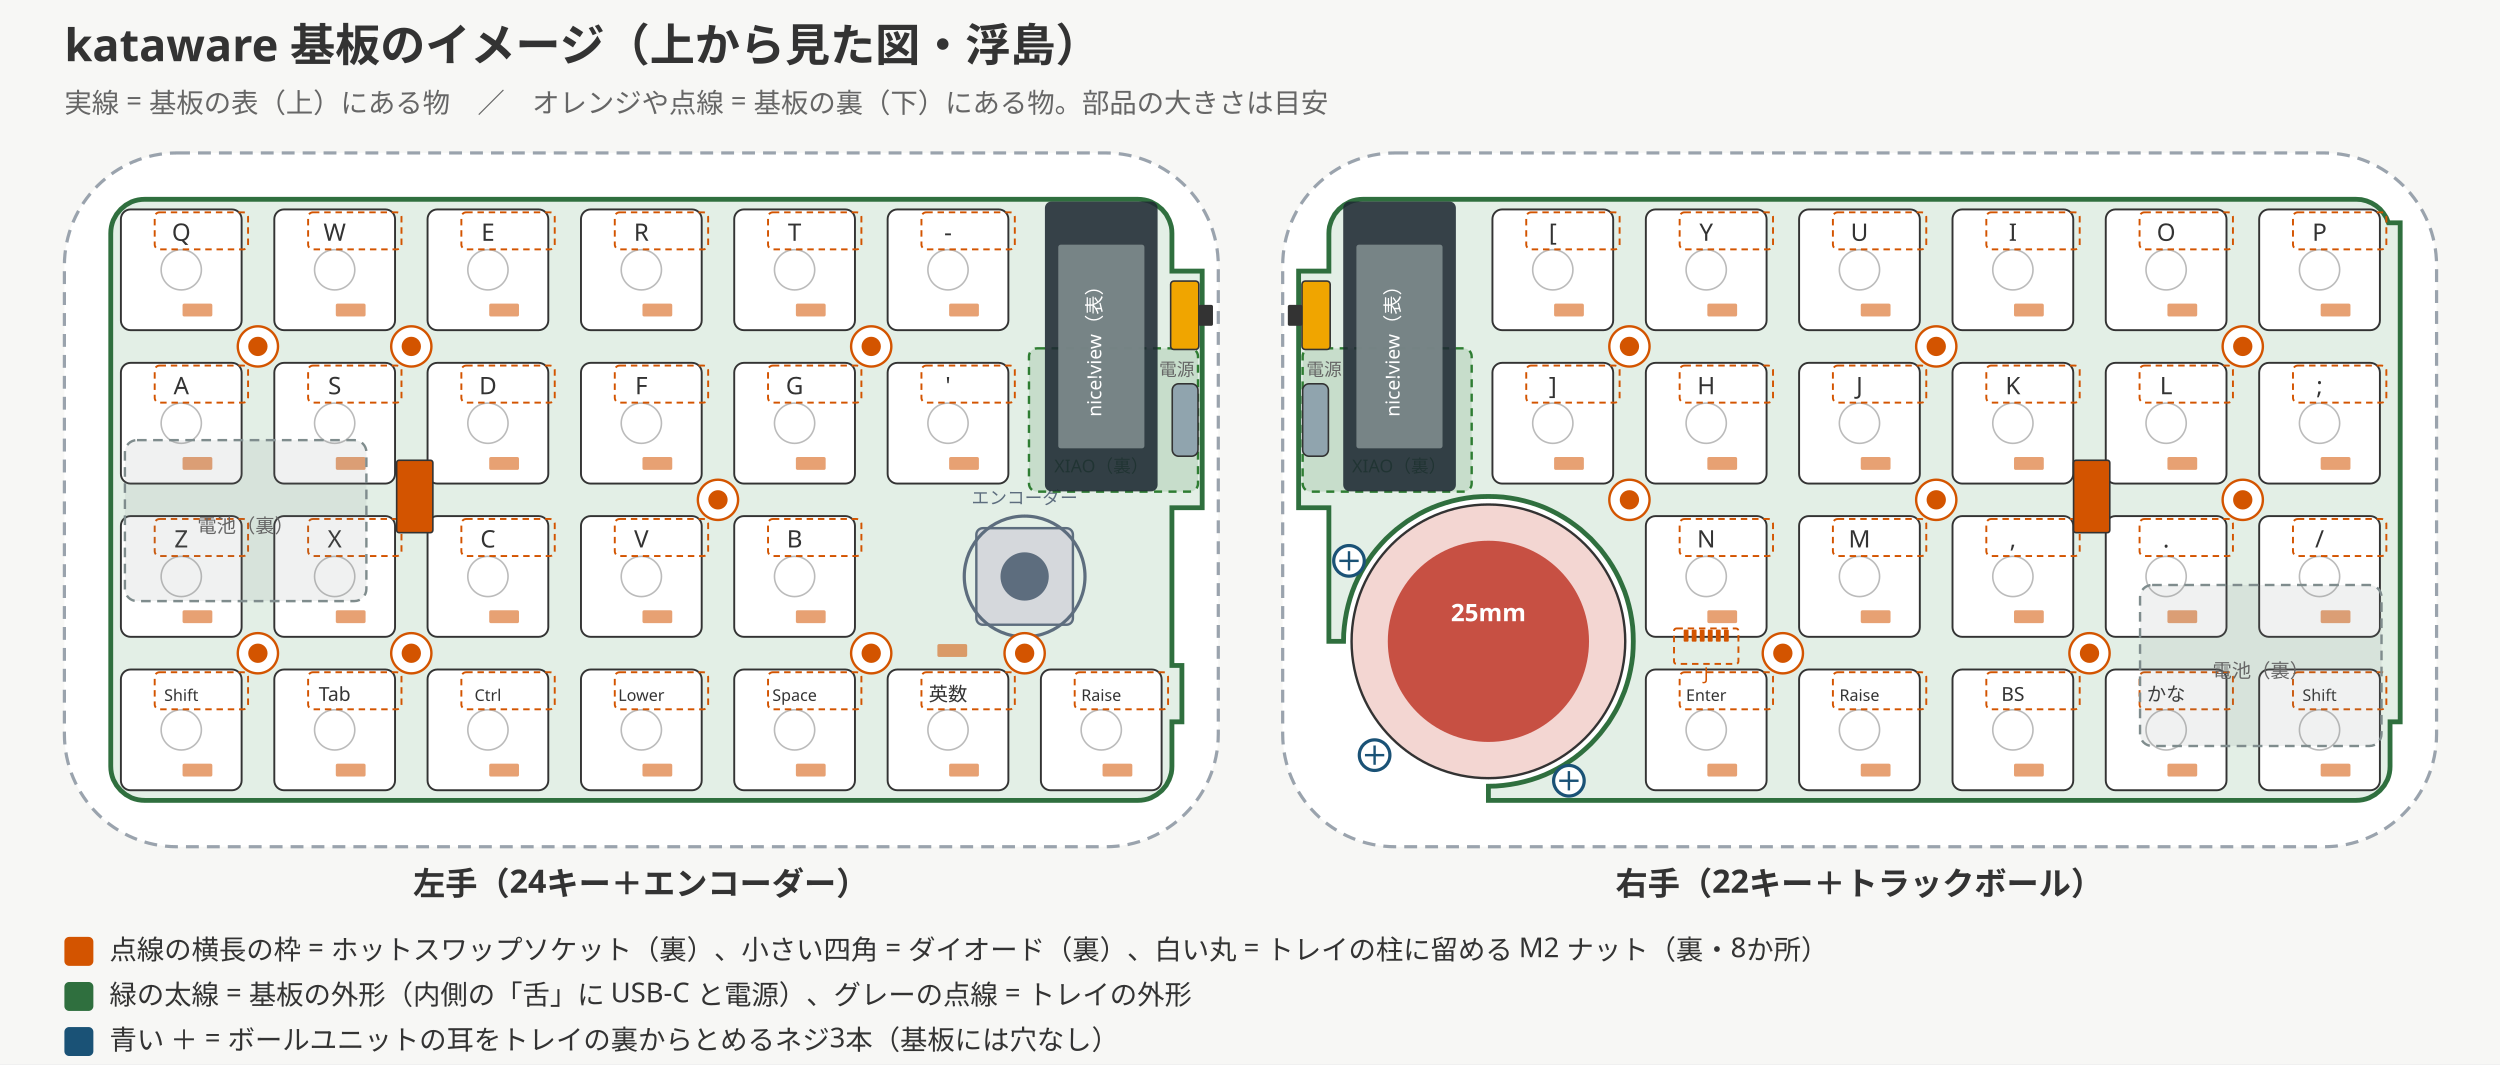
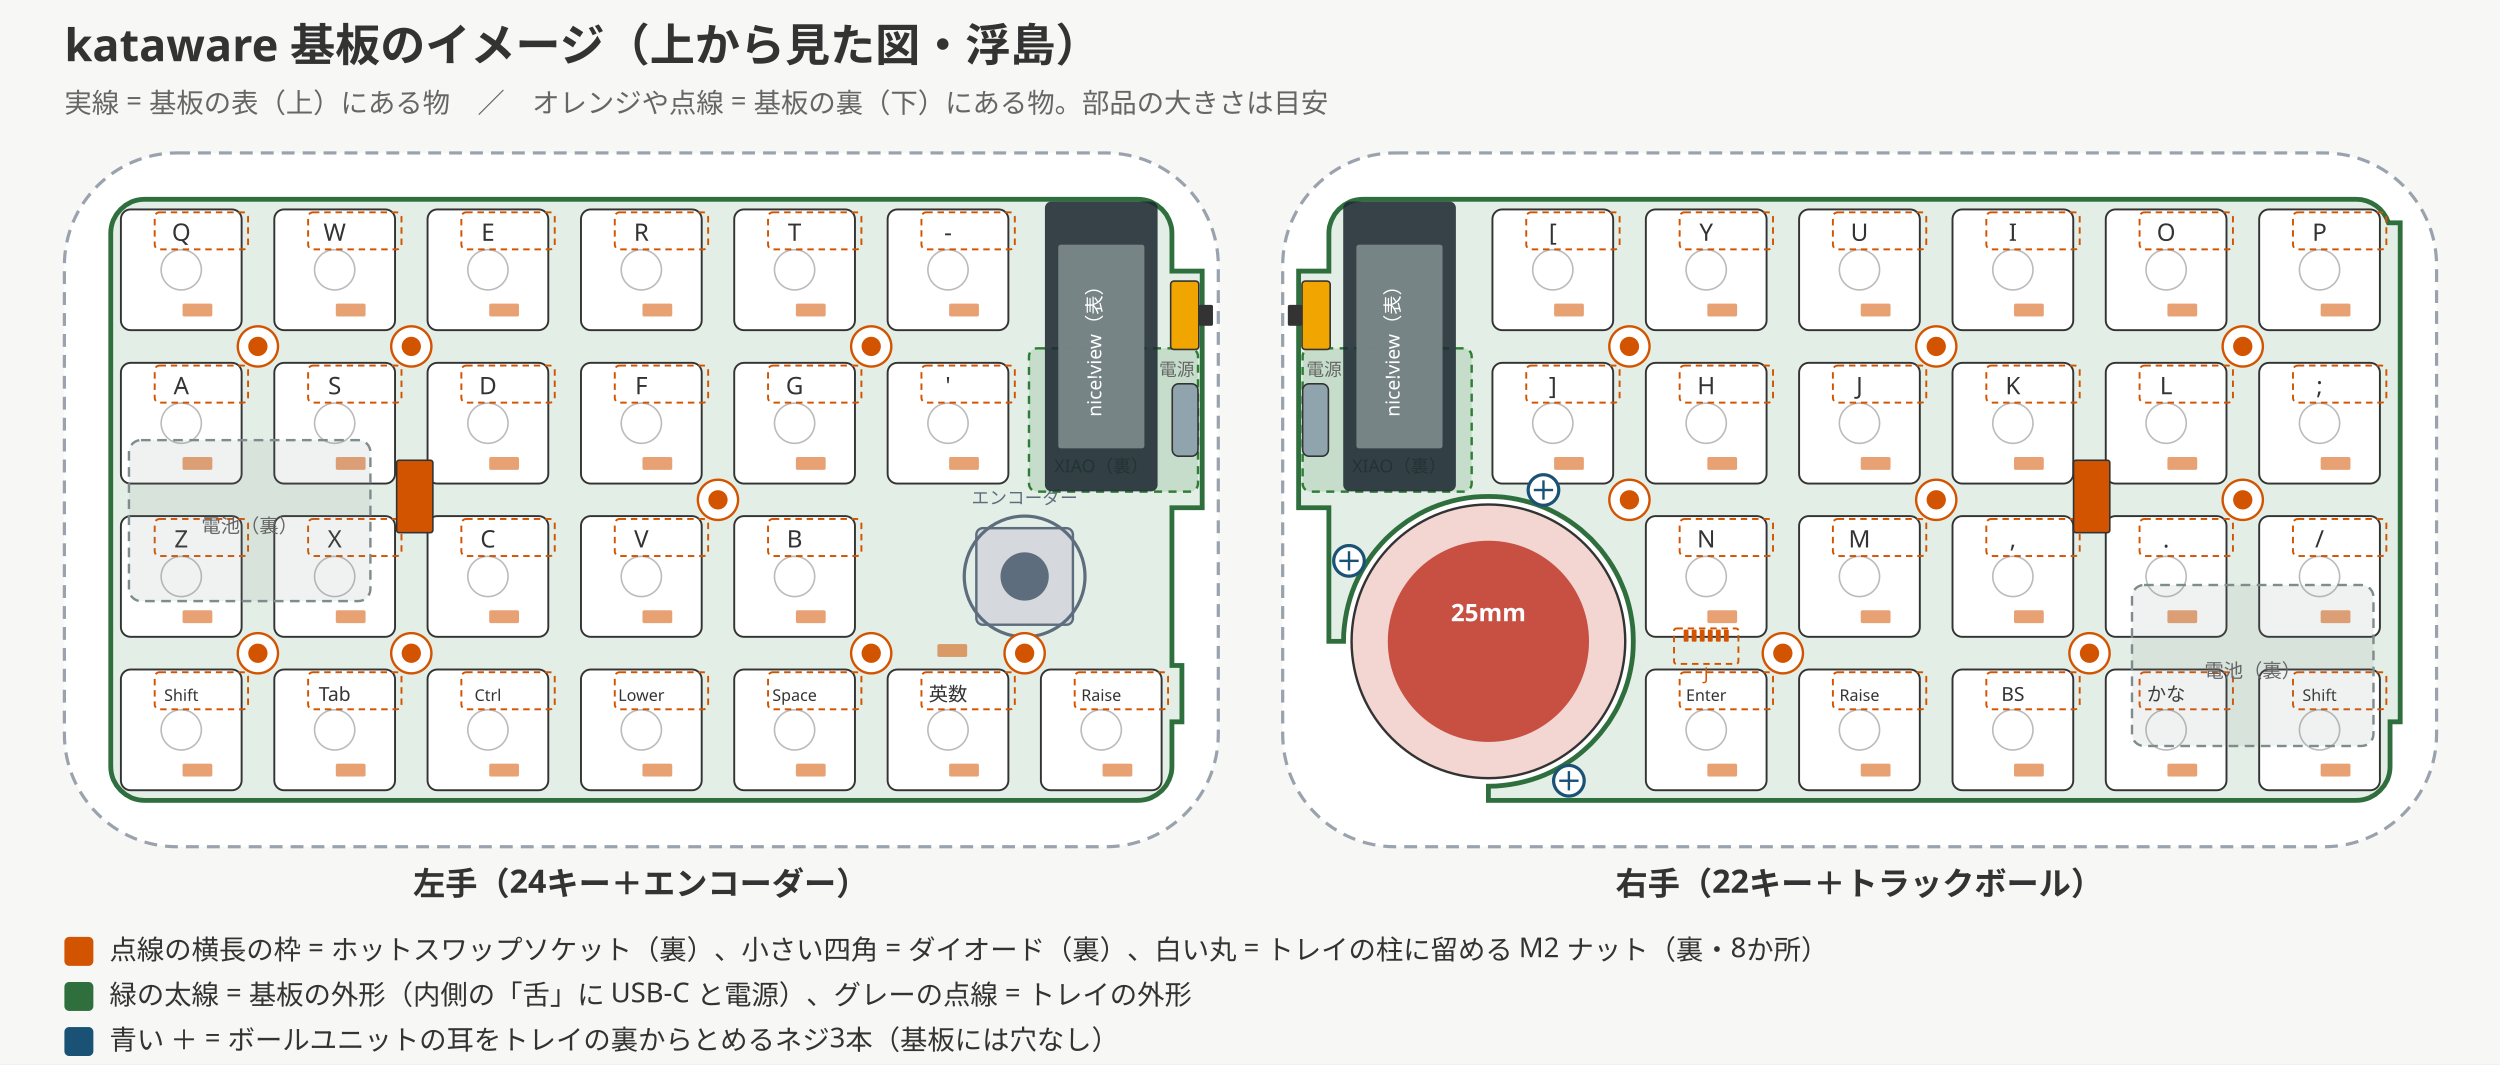
<svg xmlns="http://www.w3.org/2000/svg" width="1553" height="661" viewBox="0 0 1553 661" font-family="IPAPGothic, IPAGothic, sans-serif">
  <rect width="100%" height="100%" fill="#f7f7f5" />
  <text x="40" y="38" font-size="28" font-weight="bold" fill="#333">kataware 基板のイメージ（上から見た図・浮島）</text>
  <text x="40" y="70" font-size="17" fill="#666">実線 = 基板の表（上）にある物　／　オレンジや点線 = 基板の裏（下）にある物。部品の大きさは目安</text>
  <rect x="40.0" y="95.0" width="716.8" height="431.0" rx="70.0" fill="#ffffff" fill-opacity="1.0" stroke="#9aa3ad" stroke-width="2" stroke-dasharray="8 5" />
  <path d="M90.0,497.2 L87.8,497.1 L85.7,496.8 L83.7,496.3 L81.7,495.6 L78.1,493.6 L75.0,491.0 L72.4,487.9 L70.4,484.3 L69.7,482.3 L69.2,480.3 L68.9,478.2 L68.8,476.0 L68.8,145.0 L68.9,142.8 L69.2,140.7 L69.7,138.7 L70.4,136.7 L72.4,133.1 L75.0,130.0 L78.1,127.4 L81.7,125.4 L83.7,124.7 L85.7,124.2 L87.8,123.9 L90.0,123.8 L706.8,123.8 L708.9,123.9 L711.0,124.2 L713.1,124.7 L715.0,125.4 L718.6,127.4 L721.8,130.0 L724.4,133.1 L726.3,136.7 L727.0,138.7 L727.6,140.7 L727.9,142.8 L728.0,145.0 L728.0,168.4 L746.8,168.4 L746.8,315.4 L728.0,315.4 L728.0,413.4 L734.2,413.4 L734.2,448.4 L728.0,448.4 L728.0,476.0 L727.9,478.2 L727.6,480.3 L727.0,482.3 L726.3,484.3 L724.4,487.9 L721.8,491.0 L718.6,493.6 L715.0,495.6 L713.1,496.3 L711.0,496.8 L708.9,497.1 L706.8,497.2 L90.0,497.2 Z" fill="#e3efe6" stroke="#2f6f3e" stroke-width="3" />
  <rect x="75.1" y="415.9" width="75.0" height="75.0" rx="6.0" fill="#ffffff" fill-opacity="1.0" stroke="#333" stroke-width="1.2" />
  <circle cx="112.6" cy="453.4" r="12.5" fill="none" fill-opacity="1.0" stroke="#bbb" stroke-width="1" />
  <text x="112.6" y="435.4" font-size="10" text-anchor="middle" fill="#333" font-weight="normal">Shift</text>
  <rect x="96.1" y="417.6" width="58.0" height="23.0" rx="3.0" fill="none" fill-opacity="1.0" stroke="#d35400" stroke-width="1.2" stroke-dasharray="4 3" />
  <rect x="113.4" y="474.4" width="18.5" height="8.0" rx="1.0" fill="#d35400" fill-opacity="0.55" />
  <rect x="75.1" y="320.6" width="75.0" height="75.0" rx="6.0" fill="#ffffff" fill-opacity="1.0" stroke="#333" stroke-width="1.2" />
  <circle cx="112.6" cy="358.1" r="12.5" fill="none" fill-opacity="1.0" stroke="#bbb" stroke-width="1" />
  <text x="112.6" y="340.1" font-size="15" text-anchor="middle" fill="#333" font-weight="normal">Z</text>
  <rect x="96.1" y="322.4" width="58.0" height="23.0" rx="3.0" fill="none" fill-opacity="1.0" stroke="#d35400" stroke-width="1.2" stroke-dasharray="4 3" />
  <rect x="113.4" y="379.1" width="18.5" height="8.0" rx="1.0" fill="#d35400" fill-opacity="0.55" />
  <rect x="75.1" y="225.4" width="75.0" height="75.0" rx="6.0" fill="#ffffff" fill-opacity="1.0" stroke="#333" stroke-width="1.2" />
  <circle cx="112.6" cy="262.9" r="12.5" fill="none" fill-opacity="1.0" stroke="#bbb" stroke-width="1" />
  <text x="112.6" y="244.9" font-size="15" text-anchor="middle" fill="#333" font-weight="normal">A</text>
  <rect x="96.1" y="227.1" width="58.0" height="23.0" rx="3.0" fill="none" fill-opacity="1.0" stroke="#d35400" stroke-width="1.2" stroke-dasharray="4 3" />
  <rect x="113.4" y="283.9" width="18.5" height="8.0" rx="1.0" fill="#d35400" fill-opacity="0.55" />
  <rect x="75.1" y="130.1" width="75.0" height="75.0" rx="6.0" fill="#ffffff" fill-opacity="1.0" stroke="#333" stroke-width="1.2" />
  <circle cx="112.6" cy="167.6" r="12.5" fill="none" fill-opacity="1.0" stroke="#bbb" stroke-width="1" />
  <text x="112.6" y="149.6" font-size="15" text-anchor="middle" fill="#333" font-weight="normal">Q</text>
  <rect x="96.1" y="131.9" width="58.0" height="23.0" rx="3.0" fill="none" fill-opacity="1.0" stroke="#d35400" stroke-width="1.2" stroke-dasharray="4 3" />
  <rect x="113.4" y="188.6" width="18.5" height="8.0" rx="1.0" fill="#d35400" fill-opacity="0.55" />
  <rect x="170.4" y="415.9" width="75.0" height="75.0" rx="6.0" fill="#ffffff" fill-opacity="1.0" stroke="#333" stroke-width="1.2" />
  <circle cx="207.9" cy="453.4" r="12.5" fill="none" fill-opacity="1.0" stroke="#bbb" stroke-width="1" />
  <text x="207.9" y="435.4" font-size="12" text-anchor="middle" fill="#333" font-weight="normal">Tab</text>
  <rect x="191.4" y="417.6" width="58.0" height="23.0" rx="3.0" fill="none" fill-opacity="1.0" stroke="#d35400" stroke-width="1.2" stroke-dasharray="4 3" />
  <rect x="208.6" y="474.4" width="18.5" height="8.0" rx="1.0" fill="#d35400" fill-opacity="0.55" />
  <rect x="170.4" y="320.6" width="75.0" height="75.0" rx="6.0" fill="#ffffff" fill-opacity="1.0" stroke="#333" stroke-width="1.2" />
  <circle cx="207.9" cy="358.1" r="12.5" fill="none" fill-opacity="1.0" stroke="#bbb" stroke-width="1" />
  <text x="207.9" y="340.1" font-size="15" text-anchor="middle" fill="#333" font-weight="normal">X</text>
  <rect x="191.4" y="322.4" width="58.0" height="23.0" rx="3.0" fill="none" fill-opacity="1.0" stroke="#d35400" stroke-width="1.2" stroke-dasharray="4 3" />
  <rect x="208.6" y="379.1" width="18.5" height="8.0" rx="1.0" fill="#d35400" fill-opacity="0.55" />
  <rect x="170.4" y="225.4" width="75.0" height="75.0" rx="6.0" fill="#ffffff" fill-opacity="1.0" stroke="#333" stroke-width="1.2" />
  <circle cx="207.9" cy="262.9" r="12.5" fill="none" fill-opacity="1.0" stroke="#bbb" stroke-width="1" />
  <text x="207.9" y="244.9" font-size="15" text-anchor="middle" fill="#333" font-weight="normal">S</text>
  <rect x="191.4" y="227.1" width="58.0" height="23.0" rx="3.0" fill="none" fill-opacity="1.0" stroke="#d35400" stroke-width="1.2" stroke-dasharray="4 3" />
  <rect x="208.6" y="283.9" width="18.5" height="8.0" rx="1.0" fill="#d35400" fill-opacity="0.55" />
  <rect x="170.4" y="130.1" width="75.0" height="75.0" rx="6.0" fill="#ffffff" fill-opacity="1.0" stroke="#333" stroke-width="1.2" />
  <circle cx="207.9" cy="167.6" r="12.5" fill="none" fill-opacity="1.0" stroke="#bbb" stroke-width="1" />
  <text x="207.9" y="149.6" font-size="15" text-anchor="middle" fill="#333" font-weight="normal">W</text>
  <rect x="191.4" y="131.9" width="58.0" height="23.0" rx="3.0" fill="none" fill-opacity="1.0" stroke="#d35400" stroke-width="1.2" stroke-dasharray="4 3" />
  <rect x="208.6" y="188.6" width="18.5" height="8.0" rx="1.0" fill="#d35400" fill-opacity="0.55" />
  <rect x="265.6" y="415.9" width="75.0" height="75.0" rx="6.0" fill="#ffffff" fill-opacity="1.0" stroke="#333" stroke-width="1.2" />
  <circle cx="303.1" cy="453.4" r="12.5" fill="none" fill-opacity="1.0" stroke="#bbb" stroke-width="1" />
  <text x="303.1" y="435.4" font-size="10" text-anchor="middle" fill="#333" font-weight="normal">Ctrl</text>
  <rect x="286.6" y="417.6" width="58.0" height="23.0" rx="3.0" fill="none" fill-opacity="1.0" stroke="#d35400" stroke-width="1.2" stroke-dasharray="4 3" />
  <rect x="303.9" y="474.4" width="18.5" height="8.0" rx="1.0" fill="#d35400" fill-opacity="0.55" />
  <rect x="265.6" y="320.6" width="75.0" height="75.0" rx="6.0" fill="#ffffff" fill-opacity="1.0" stroke="#333" stroke-width="1.2" />
  <circle cx="303.1" cy="358.1" r="12.5" fill="none" fill-opacity="1.0" stroke="#bbb" stroke-width="1" />
  <text x="303.1" y="340.1" font-size="15" text-anchor="middle" fill="#333" font-weight="normal">C</text>
  <rect x="286.6" y="322.4" width="58.0" height="23.0" rx="3.0" fill="none" fill-opacity="1.0" stroke="#d35400" stroke-width="1.2" stroke-dasharray="4 3" />
  <rect x="303.9" y="379.1" width="18.5" height="8.0" rx="1.0" fill="#d35400" fill-opacity="0.55" />
  <rect x="265.6" y="225.4" width="75.0" height="75.0" rx="6.0" fill="#ffffff" fill-opacity="1.0" stroke="#333" stroke-width="1.2" />
  <circle cx="303.1" cy="262.9" r="12.5" fill="none" fill-opacity="1.0" stroke="#bbb" stroke-width="1" />
  <text x="303.1" y="244.9" font-size="15" text-anchor="middle" fill="#333" font-weight="normal">D</text>
  <rect x="286.6" y="227.1" width="58.0" height="23.0" rx="3.0" fill="none" fill-opacity="1.0" stroke="#d35400" stroke-width="1.2" stroke-dasharray="4 3" />
  <rect x="303.9" y="283.9" width="18.5" height="8.0" rx="1.0" fill="#d35400" fill-opacity="0.55" />
  <rect x="265.6" y="130.1" width="75.0" height="75.0" rx="6.0" fill="#ffffff" fill-opacity="1.0" stroke="#333" stroke-width="1.2" />
  <circle cx="303.1" cy="167.6" r="12.5" fill="none" fill-opacity="1.0" stroke="#bbb" stroke-width="1" />
  <text x="303.1" y="149.6" font-size="15" text-anchor="middle" fill="#333" font-weight="normal">E</text>
  <rect x="286.6" y="131.9" width="58.0" height="23.0" rx="3.0" fill="none" fill-opacity="1.0" stroke="#d35400" stroke-width="1.2" stroke-dasharray="4 3" />
  <rect x="303.9" y="188.6" width="18.5" height="8.0" rx="1.0" fill="#d35400" fill-opacity="0.55" />
  <rect x="360.9" y="415.9" width="75.0" height="75.0" rx="6.0" fill="#ffffff" fill-opacity="1.0" stroke="#333" stroke-width="1.2" />
  <circle cx="398.4" cy="453.4" r="12.5" fill="none" fill-opacity="1.0" stroke="#bbb" stroke-width="1" />
  <text x="398.4" y="435.4" font-size="10" text-anchor="middle" fill="#333" font-weight="normal">Lower</text>
  <rect x="381.9" y="417.6" width="58.0" height="23.0" rx="3.0" fill="none" fill-opacity="1.0" stroke="#d35400" stroke-width="1.2" stroke-dasharray="4 3" />
  <rect x="399.1" y="474.4" width="18.5" height="8.0" rx="1.0" fill="#d35400" fill-opacity="0.55" />
  <rect x="360.9" y="320.6" width="75.0" height="75.0" rx="6.0" fill="#ffffff" fill-opacity="1.0" stroke="#333" stroke-width="1.2" />
  <circle cx="398.4" cy="358.1" r="12.5" fill="none" fill-opacity="1.0" stroke="#bbb" stroke-width="1" />
  <text x="398.4" y="340.1" font-size="15" text-anchor="middle" fill="#333" font-weight="normal">V</text>
  <rect x="381.9" y="322.4" width="58.0" height="23.0" rx="3.0" fill="none" fill-opacity="1.0" stroke="#d35400" stroke-width="1.2" stroke-dasharray="4 3" />
  <rect x="399.1" y="379.1" width="18.5" height="8.0" rx="1.0" fill="#d35400" fill-opacity="0.55" />
  <rect x="360.9" y="225.4" width="75.0" height="75.0" rx="6.0" fill="#ffffff" fill-opacity="1.0" stroke="#333" stroke-width="1.2" />
  <circle cx="398.4" cy="262.9" r="12.5" fill="none" fill-opacity="1.0" stroke="#bbb" stroke-width="1" />
  <text x="398.4" y="244.9" font-size="15" text-anchor="middle" fill="#333" font-weight="normal">F</text>
  <rect x="381.9" y="227.1" width="58.0" height="23.0" rx="3.0" fill="none" fill-opacity="1.0" stroke="#d35400" stroke-width="1.2" stroke-dasharray="4 3" />
  <rect x="399.1" y="283.9" width="18.5" height="8.0" rx="1.0" fill="#d35400" fill-opacity="0.55" />
  <rect x="360.9" y="130.1" width="75.0" height="75.0" rx="6.0" fill="#ffffff" fill-opacity="1.0" stroke="#333" stroke-width="1.2" />
  <circle cx="398.4" cy="167.6" r="12.5" fill="none" fill-opacity="1.0" stroke="#bbb" stroke-width="1" />
  <text x="398.4" y="149.6" font-size="15" text-anchor="middle" fill="#333" font-weight="normal">R</text>
  <rect x="381.9" y="131.9" width="58.0" height="23.0" rx="3.0" fill="none" fill-opacity="1.0" stroke="#d35400" stroke-width="1.2" stroke-dasharray="4 3" />
  <rect x="399.1" y="188.6" width="18.5" height="8.0" rx="1.0" fill="#d35400" fill-opacity="0.55" />
  <rect x="456.1" y="415.9" width="75.0" height="75.0" rx="6.0" fill="#ffffff" fill-opacity="1.0" stroke="#333" stroke-width="1.2" />
  <circle cx="493.6" cy="453.4" r="12.5" fill="none" fill-opacity="1.0" stroke="#bbb" stroke-width="1" />
  <text x="493.6" y="435.4" font-size="10" text-anchor="middle" fill="#333" font-weight="normal">Space</text>
  <rect x="477.1" y="417.6" width="58.0" height="23.0" rx="3.0" fill="none" fill-opacity="1.0" stroke="#d35400" stroke-width="1.2" stroke-dasharray="4 3" />
  <rect x="494.4" y="474.4" width="18.5" height="8.0" rx="1.0" fill="#d35400" fill-opacity="0.55" />
  <rect x="456.1" y="320.6" width="75.0" height="75.0" rx="6.0" fill="#ffffff" fill-opacity="1.0" stroke="#333" stroke-width="1.2" />
  <circle cx="493.6" cy="358.1" r="12.5" fill="none" fill-opacity="1.0" stroke="#bbb" stroke-width="1" />
  <text x="493.6" y="340.1" font-size="15" text-anchor="middle" fill="#333" font-weight="normal">B</text>
  <rect x="477.1" y="322.4" width="58.0" height="23.0" rx="3.0" fill="none" fill-opacity="1.0" stroke="#d35400" stroke-width="1.2" stroke-dasharray="4 3" />
  <rect x="494.4" y="379.1" width="18.5" height="8.0" rx="1.0" fill="#d35400" fill-opacity="0.55" />
  <rect x="456.1" y="225.4" width="75.0" height="75.0" rx="6.0" fill="#ffffff" fill-opacity="1.0" stroke="#333" stroke-width="1.2" />
  <circle cx="493.6" cy="262.9" r="12.5" fill="none" fill-opacity="1.0" stroke="#bbb" stroke-width="1" />
  <text x="493.6" y="244.9" font-size="15" text-anchor="middle" fill="#333" font-weight="normal">G</text>
  <rect x="477.1" y="227.1" width="58.0" height="23.0" rx="3.0" fill="none" fill-opacity="1.0" stroke="#d35400" stroke-width="1.2" stroke-dasharray="4 3" />
  <rect x="494.4" y="283.9" width="18.5" height="8.0" rx="1.0" fill="#d35400" fill-opacity="0.55" />
  <rect x="456.1" y="130.1" width="75.0" height="75.0" rx="6.0" fill="#ffffff" fill-opacity="1.0" stroke="#333" stroke-width="1.2" />
  <circle cx="493.6" cy="167.6" r="12.5" fill="none" fill-opacity="1.0" stroke="#bbb" stroke-width="1" />
  <text x="493.6" y="149.6" font-size="15" text-anchor="middle" fill="#333" font-weight="normal">T</text>
  <rect x="477.1" y="131.9" width="58.0" height="23.0" rx="3.0" fill="none" fill-opacity="1.0" stroke="#d35400" stroke-width="1.2" stroke-dasharray="4 3" />
  <rect x="494.4" y="188.6" width="18.5" height="8.0" rx="1.0" fill="#d35400" fill-opacity="0.55" />
  <rect x="551.4" y="415.9" width="75.0" height="75.0" rx="6.0" fill="#ffffff" fill-opacity="1.0" stroke="#333" stroke-width="1.2" />
  <circle cx="588.9" cy="453.4" r="12.5" fill="none" fill-opacity="1.0" stroke="#bbb" stroke-width="1" />
  <text x="588.9" y="435.4" font-size="12" text-anchor="middle" fill="#333" font-weight="normal">英数</text>
  <rect x="572.4" y="417.6" width="58.0" height="23.0" rx="3.0" fill="none" fill-opacity="1.0" stroke="#d35400" stroke-width="1.2" stroke-dasharray="4 3" />
  <rect x="589.6" y="474.4" width="18.5" height="8.0" rx="1.0" fill="#d35400" fill-opacity="0.55" />
  <rect x="551.4" y="225.4" width="75.0" height="75.0" rx="6.0" fill="#ffffff" fill-opacity="1.0" stroke="#333" stroke-width="1.2" />
  <circle cx="588.9" cy="262.9" r="12.5" fill="none" fill-opacity="1.0" stroke="#bbb" stroke-width="1" />
  <text x="588.9" y="244.9" font-size="15" text-anchor="middle" fill="#333" font-weight="normal">'</text>
  <rect x="572.4" y="227.1" width="58.0" height="23.0" rx="3.0" fill="none" fill-opacity="1.0" stroke="#d35400" stroke-width="1.2" stroke-dasharray="4 3" />
  <rect x="589.6" y="283.9" width="18.5" height="8.0" rx="1.0" fill="#d35400" fill-opacity="0.55" />
  <rect x="551.4" y="130.1" width="75.0" height="75.0" rx="6.0" fill="#ffffff" fill-opacity="1.0" stroke="#333" stroke-width="1.2" />
  <circle cx="588.9" cy="167.6" r="12.5" fill="none" fill-opacity="1.0" stroke="#bbb" stroke-width="1" />
  <text x="588.9" y="149.6" font-size="15" text-anchor="middle" fill="#333" font-weight="normal">-</text>
  <rect x="572.4" y="131.9" width="58.0" height="23.0" rx="3.0" fill="none" fill-opacity="1.0" stroke="#d35400" stroke-width="1.2" stroke-dasharray="4 3" />
  <rect x="589.6" y="188.6" width="18.5" height="8.0" rx="1.0" fill="#d35400" fill-opacity="0.55" />
  <rect x="646.6" y="415.9" width="75.0" height="75.0" rx="6.0" fill="#ffffff" fill-opacity="1.0" stroke="#333" stroke-width="1.2" />
  <circle cx="684.1" cy="453.4" r="12.5" fill="none" fill-opacity="1.0" stroke="#bbb" stroke-width="1" />
  <text x="684.1" y="435.4" font-size="10" text-anchor="middle" fill="#333" font-weight="normal">Raise</text>
  <rect x="667.6" y="417.6" width="58.0" height="23.0" rx="3.0" fill="none" fill-opacity="1.0" stroke="#d35400" stroke-width="1.2" stroke-dasharray="4 3" />
  <rect x="684.9" y="474.4" width="18.5" height="8.0" rx="1.0" fill="#d35400" fill-opacity="0.55" />
  <rect x="606.5" y="328.1" width="60.0" height="60.0" rx="4.0" fill="#d5d8dc" fill-opacity="1.0" stroke="#5d6d7e" stroke-width="1.5" />
  <circle cx="636.5" cy="358.1" r="37.5" fill="none" fill-opacity="1.0" stroke="#5d6d7e" stroke-width="2" />
  <circle cx="636.5" cy="358.1" r="15.0" fill="#5d6d7e" fill-opacity="1.0" />
  <rect x="582.3" y="400.1" width="18.5" height="8.0" rx="1.0" fill="#d35400" fill-opacity="0.55" />
  <text x="636.5" y="313.1" font-size="11" text-anchor="middle" fill="#5d6d7e" font-weight="normal">エンコーダー</text>
  <rect x="639.2" y="216.4" width="105.0" height="89.0" rx="5.0" fill="#2e7d32" fill-opacity="0.15" stroke="#2e7d32" stroke-width="1.5" stroke-dasharray="5 4" />
  <rect x="728.2" y="238.4" width="16.0" height="45.0" rx="4.0" fill="#90a4ae" fill-opacity="1.0" stroke="#333" stroke-width="1" />
  <text x="684.2" y="293.4" font-size="11" text-anchor="middle" fill="#2e7d32" font-weight="normal">XIAO（裏）</text>
  <rect x="649.1" y="125.2" width="70.0" height="180.0" rx="4.0" fill="#1f2a33" fill-opacity="0.88" />
  <rect x="657.4" y="152.0" width="53.5" height="126.5" rx="1.5" fill="#7f8c8d" fill-opacity="0.9" />
  <text x="684.1" y="215.2" font-size="12" fill="#fff" text-anchor="middle" transform="rotate(-90 684.1 215.2)">nice!view（表）</text>
  <rect x="727.2" y="174.6" width="17.5" height="42.5" rx="2.0" fill="#f0a500" fill-opacity="1.0" stroke="#333" stroke-width="1" />
  <rect x="744.5" y="189.4" width="9.0" height="13.0" rx="1.0" fill="#333" fill-opacity="1.0" />
  <text x="731.0" y="233.4" font-size="11" text-anchor="middle" fill="#666" font-weight="normal">電源</text>
-   <rect x="77.6" y="273.4" width="150.0" height="100.0" rx="7.5" fill="#7f8c8d" fill-opacity="0.12" stroke="#7f8c8d" stroke-width="1.5" stroke-dasharray="6 4" />
-   <text x="152.6" y="330.9" font-size="12" text-anchor="middle" fill="#666" font-weight="normal">電池（裏）</text>
+   <rect x="80.1" y="273.4" width="150.0" height="100.0" rx="7.5" fill="#7f8c8d" fill-opacity="0.12" stroke="#7f8c8d" stroke-width="1.5" stroke-dasharray="6 4" />
+   <text x="155.1" y="330.9" font-size="12" text-anchor="middle" fill="#666" font-weight="normal">電池（裏）</text>
  <rect x="246.4" y="285.9" width="22.5" height="45.0" rx="1.5" fill="#d35400" fill-opacity="1.0" stroke="#333" stroke-width="1" />
  <circle cx="160.2" cy="405.8" r="12.5" fill="#fff" fill-opacity="1.0" stroke="#d35400" stroke-width="1.5" />
  <circle cx="160.2" cy="405.8" r="6.0" fill="#d35400" fill-opacity="1.0" />
  <circle cx="255.5" cy="405.8" r="12.5" fill="#fff" fill-opacity="1.0" stroke="#d35400" stroke-width="1.5" />
  <circle cx="255.5" cy="405.8" r="6.0" fill="#d35400" fill-opacity="1.0" />
  <circle cx="541.2" cy="405.8" r="12.5" fill="#fff" fill-opacity="1.0" stroke="#d35400" stroke-width="1.5" />
  <circle cx="541.2" cy="405.8" r="6.0" fill="#d35400" fill-opacity="1.0" />
  <circle cx="636.5" cy="405.8" r="12.5" fill="#fff" fill-opacity="1.0" stroke="#d35400" stroke-width="1.5" />
  <circle cx="636.5" cy="405.8" r="6.0" fill="#d35400" fill-opacity="1.0" />
  <circle cx="160.2" cy="215.2" r="12.5" fill="#fff" fill-opacity="1.0" stroke="#d35400" stroke-width="1.5" />
  <circle cx="160.2" cy="215.2" r="6.0" fill="#d35400" fill-opacity="1.0" />
  <circle cx="255.5" cy="215.2" r="12.5" fill="#fff" fill-opacity="1.0" stroke="#d35400" stroke-width="1.5" />
  <circle cx="255.5" cy="215.2" r="6.0" fill="#d35400" fill-opacity="1.0" />
  <circle cx="541.2" cy="215.2" r="12.5" fill="#fff" fill-opacity="1.0" stroke="#d35400" stroke-width="1.5" />
  <circle cx="541.2" cy="215.2" r="6.0" fill="#d35400" fill-opacity="1.0" />
  <circle cx="446.0" cy="310.5" r="12.5" fill="#fff" fill-opacity="1.0" stroke="#d35400" stroke-width="1.5" />
  <circle cx="446.0" cy="310.5" r="6.0" fill="#d35400" fill-opacity="1.0" />
  <rect x="796.8" y="95.0" width="716.8" height="431.0" rx="70.0" fill="#ffffff" fill-opacity="1.0" stroke="#9aa3ad" stroke-width="2" stroke-dasharray="8 5" />
  <path d="M924.6,497.2 L924.6,488.4 L929.3,488.3 L933.8,487.9 L938.3,487.3 L942.8,486.5 L947.1,485.5 L951.4,484.3 L955.6,482.9 L959.7,481.3 L963.6,479.5 L967.5,477.5 L971.3,475.3 L974.9,473.0 L978.5,470.5 L981.9,467.8 L985.1,465.0 L988.3,462.0 L991.2,458.9 L994.1,455.6 L996.7,452.2 L999.3,448.7 L1001.6,445.0 L1003.8,441.3 L1005.8,437.4 L1007.5,433.4 L1009.2,429.3 L1010.6,425.1 L1011.8,420.9 L1012.8,416.5 L1013.6,412.1 L1014.2,407.6 L1014.5,403.0 L1014.6,398.4 L1014.5,393.7 L1014.2,389.2 L1013.6,384.7 L1012.8,380.2 L1011.8,375.9 L1010.6,371.6 L1009.2,367.4 L1007.5,363.3 L1005.8,359.4 L1003.8,355.5 L1001.6,351.7 L999.3,348.1 L996.7,344.5 L994.1,341.1 L991.2,337.9 L988.3,334.7 L985.1,331.8 L981.9,328.9 L978.5,326.3 L974.9,323.7 L971.3,321.4 L967.5,319.2 L963.6,317.2 L959.7,315.4 L955.6,313.8 L951.4,312.4 L947.1,311.2 L942.8,310.2 L938.3,309.4 L933.8,308.8 L929.3,308.5 L924.6,308.4 L920.0,308.5 L915.4,308.8 L910.9,309.4 L906.5,310.2 L902.1,311.2 L897.9,312.4 L893.7,313.8 L889.6,315.4 L885.6,317.2 L881.7,319.2 L878.0,321.4 L874.3,323.7 L870.8,326.3 L867.4,328.9 L864.1,331.8 L861.0,334.7 L858.0,337.9 L855.2,341.1 L852.5,344.5 L850.0,348.1 L847.7,351.7 L845.5,355.5 L843.5,359.4 L841.7,363.3 L840.1,367.4 L838.7,371.6 L837.5,375.9 L836.5,380.2 L835.7,384.7 L835.1,389.2 L834.7,393.7 L834.6,398.4 L825.5,398.4 L825.5,315.4 L806.7,315.4 L806.7,168.4 L825.5,168.4 L825.5,145.0 L825.6,142.8 L825.9,140.7 L826.5,138.7 L827.2,136.7 L829.1,133.1 L831.7,130.0 L834.9,127.4 L838.5,125.4 L840.4,124.7 L842.5,124.2 L844.6,123.9 L846.7,123.8 L1463.5,123.8 L1466.9,124.0 L1470.1,124.8 L1473.2,126.1 L1476.0,127.8 L1478.5,129.9 L1480.6,132.4 L1482.4,135.2 L1483.7,138.4 L1491.0,138.4 L1491.0,448.4 L1484.7,448.4 L1484.7,476.0 L1484.6,478.2 L1484.3,480.3 L1483.8,482.3 L1483.1,484.3 L1481.1,487.9 L1478.5,491.0 L1475.4,493.6 L1471.8,495.6 L1469.8,496.3 L1467.8,496.8 L1465.7,497.1 L1463.5,497.2 L924.6,497.2 Z" fill="#e3efe6" stroke="#2f6f3e" stroke-width="3" />
  <rect x="1022.4" y="415.9" width="75.0" height="75.0" rx="6.0" fill="#ffffff" fill-opacity="1.0" stroke="#333" stroke-width="1.2" />
  <circle cx="1059.9" cy="453.4" r="12.5" fill="none" fill-opacity="1.0" stroke="#bbb" stroke-width="1" />
  <text x="1059.9" y="435.4" font-size="10" text-anchor="middle" fill="#333" font-weight="normal">Enter</text>
  <rect x="1043.4" y="417.6" width="58.0" height="23.0" rx="3.0" fill="none" fill-opacity="1.0" stroke="#d35400" stroke-width="1.2" stroke-dasharray="4 3" />
  <rect x="1060.6" y="474.4" width="18.5" height="8.0" rx="1.0" fill="#d35400" fill-opacity="0.55" />
  <rect x="1117.6" y="415.9" width="75.0" height="75.0" rx="6.0" fill="#ffffff" fill-opacity="1.0" stroke="#333" stroke-width="1.2" />
  <circle cx="1155.1" cy="453.4" r="12.5" fill="none" fill-opacity="1.0" stroke="#bbb" stroke-width="1" />
  <text x="1155.1" y="435.4" font-size="10" text-anchor="middle" fill="#333" font-weight="normal">Raise</text>
  <rect x="1138.6" y="417.6" width="58.0" height="23.0" rx="3.0" fill="none" fill-opacity="1.0" stroke="#d35400" stroke-width="1.2" stroke-dasharray="4 3" />
  <rect x="1155.9" y="474.4" width="18.5" height="8.0" rx="1.0" fill="#d35400" fill-opacity="0.55" />
  <rect x="1212.9" y="415.9" width="75.0" height="75.0" rx="6.0" fill="#ffffff" fill-opacity="1.0" stroke="#333" stroke-width="1.2" />
  <circle cx="1250.4" cy="453.4" r="12.5" fill="none" fill-opacity="1.0" stroke="#bbb" stroke-width="1" />
  <text x="1250.4" y="435.4" font-size="12" text-anchor="middle" fill="#333" font-weight="normal">BS</text>
  <rect x="1233.9" y="417.6" width="58.0" height="23.0" rx="3.0" fill="none" fill-opacity="1.0" stroke="#d35400" stroke-width="1.2" stroke-dasharray="4 3" />
  <rect x="1251.1" y="474.4" width="18.5" height="8.0" rx="1.0" fill="#d35400" fill-opacity="0.55" />
  <rect x="1308.1" y="415.9" width="75.0" height="75.0" rx="6.0" fill="#ffffff" fill-opacity="1.0" stroke="#333" stroke-width="1.2" />
  <circle cx="1345.6" cy="453.4" r="12.5" fill="none" fill-opacity="1.0" stroke="#bbb" stroke-width="1" />
  <text x="1345.6" y="435.4" font-size="12" text-anchor="middle" fill="#333" font-weight="normal">かな</text>
  <rect x="1329.1" y="417.6" width="58.0" height="23.0" rx="3.0" fill="none" fill-opacity="1.0" stroke="#d35400" stroke-width="1.2" stroke-dasharray="4 3" />
  <rect x="1346.4" y="474.4" width="18.5" height="8.0" rx="1.0" fill="#d35400" fill-opacity="0.55" />
  <rect x="1403.4" y="415.9" width="75.0" height="75.0" rx="6.0" fill="#ffffff" fill-opacity="1.0" stroke="#333" stroke-width="1.2" />
  <circle cx="1440.9" cy="453.4" r="12.5" fill="none" fill-opacity="1.0" stroke="#bbb" stroke-width="1" />
  <text x="1440.9" y="435.4" font-size="10" text-anchor="middle" fill="#333" font-weight="normal">Shift</text>
  <rect x="1424.4" y="417.6" width="58.0" height="23.0" rx="3.0" fill="none" fill-opacity="1.0" stroke="#d35400" stroke-width="1.2" stroke-dasharray="4 3" />
  <rect x="1441.6" y="474.4" width="18.5" height="8.0" rx="1.0" fill="#d35400" fill-opacity="0.55" />
  <rect x="1022.4" y="320.6" width="75.0" height="75.0" rx="6.0" fill="#ffffff" fill-opacity="1.0" stroke="#333" stroke-width="1.2" />
  <circle cx="1059.9" cy="358.1" r="12.5" fill="none" fill-opacity="1.0" stroke="#bbb" stroke-width="1" />
  <text x="1059.9" y="340.1" font-size="15" text-anchor="middle" fill="#333" font-weight="normal">N</text>
  <rect x="1043.4" y="322.4" width="58.0" height="23.0" rx="3.0" fill="none" fill-opacity="1.0" stroke="#d35400" stroke-width="1.2" stroke-dasharray="4 3" />
  <rect x="1060.6" y="379.1" width="18.5" height="8.0" rx="1.0" fill="#d35400" fill-opacity="0.55" />
  <rect x="1117.6" y="320.6" width="75.0" height="75.0" rx="6.0" fill="#ffffff" fill-opacity="1.0" stroke="#333" stroke-width="1.2" />
  <circle cx="1155.1" cy="358.1" r="12.5" fill="none" fill-opacity="1.0" stroke="#bbb" stroke-width="1" />
  <text x="1155.1" y="340.1" font-size="15" text-anchor="middle" fill="#333" font-weight="normal">M</text>
  <rect x="1138.6" y="322.4" width="58.0" height="23.0" rx="3.0" fill="none" fill-opacity="1.0" stroke="#d35400" stroke-width="1.2" stroke-dasharray="4 3" />
  <rect x="1155.9" y="379.1" width="18.5" height="8.0" rx="1.0" fill="#d35400" fill-opacity="0.55" />
  <rect x="1212.9" y="320.6" width="75.0" height="75.0" rx="6.0" fill="#ffffff" fill-opacity="1.0" stroke="#333" stroke-width="1.2" />
  <circle cx="1250.4" cy="358.1" r="12.5" fill="none" fill-opacity="1.0" stroke="#bbb" stroke-width="1" />
  <text x="1250.4" y="340.1" font-size="15" text-anchor="middle" fill="#333" font-weight="normal">,</text>
  <rect x="1233.9" y="322.4" width="58.0" height="23.0" rx="3.0" fill="none" fill-opacity="1.0" stroke="#d35400" stroke-width="1.2" stroke-dasharray="4 3" />
  <rect x="1251.1" y="379.1" width="18.5" height="8.0" rx="1.0" fill="#d35400" fill-opacity="0.55" />
  <rect x="1308.1" y="320.6" width="75.0" height="75.0" rx="6.0" fill="#ffffff" fill-opacity="1.0" stroke="#333" stroke-width="1.2" />
  <circle cx="1345.6" cy="358.1" r="12.5" fill="none" fill-opacity="1.0" stroke="#bbb" stroke-width="1" />
  <text x="1345.6" y="340.1" font-size="15" text-anchor="middle" fill="#333" font-weight="normal">.</text>
  <rect x="1329.1" y="322.4" width="58.0" height="23.0" rx="3.0" fill="none" fill-opacity="1.0" stroke="#d35400" stroke-width="1.2" stroke-dasharray="4 3" />
  <rect x="1346.4" y="379.1" width="18.5" height="8.0" rx="1.0" fill="#d35400" fill-opacity="0.55" />
  <rect x="1403.4" y="320.6" width="75.0" height="75.0" rx="6.0" fill="#ffffff" fill-opacity="1.0" stroke="#333" stroke-width="1.2" />
  <circle cx="1440.9" cy="358.1" r="12.5" fill="none" fill-opacity="1.0" stroke="#bbb" stroke-width="1" />
  <text x="1440.9" y="340.1" font-size="15" text-anchor="middle" fill="#333" font-weight="normal">/</text>
  <rect x="1424.4" y="322.4" width="58.0" height="23.0" rx="3.0" fill="none" fill-opacity="1.0" stroke="#d35400" stroke-width="1.2" stroke-dasharray="4 3" />
  <rect x="1441.6" y="379.1" width="18.5" height="8.0" rx="1.0" fill="#d35400" fill-opacity="0.55" />
  <rect x="1022.4" y="225.4" width="75.0" height="75.0" rx="6.0" fill="#ffffff" fill-opacity="1.0" stroke="#333" stroke-width="1.2" />
  <circle cx="1059.9" cy="262.9" r="12.5" fill="none" fill-opacity="1.0" stroke="#bbb" stroke-width="1" />
  <text x="1059.9" y="244.9" font-size="15" text-anchor="middle" fill="#333" font-weight="normal">H</text>
  <rect x="1043.4" y="227.1" width="58.0" height="23.0" rx="3.0" fill="none" fill-opacity="1.0" stroke="#d35400" stroke-width="1.2" stroke-dasharray="4 3" />
  <rect x="1060.6" y="283.9" width="18.5" height="8.0" rx="1.0" fill="#d35400" fill-opacity="0.55" />
  <rect x="1117.6" y="225.4" width="75.0" height="75.0" rx="6.0" fill="#ffffff" fill-opacity="1.0" stroke="#333" stroke-width="1.2" />
  <circle cx="1155.1" cy="262.9" r="12.5" fill="none" fill-opacity="1.0" stroke="#bbb" stroke-width="1" />
  <text x="1155.1" y="244.9" font-size="15" text-anchor="middle" fill="#333" font-weight="normal">J</text>
  <rect x="1138.6" y="227.1" width="58.0" height="23.0" rx="3.0" fill="none" fill-opacity="1.0" stroke="#d35400" stroke-width="1.2" stroke-dasharray="4 3" />
  <rect x="1155.9" y="283.9" width="18.5" height="8.0" rx="1.0" fill="#d35400" fill-opacity="0.55" />
  <rect x="1212.9" y="225.4" width="75.0" height="75.0" rx="6.0" fill="#ffffff" fill-opacity="1.0" stroke="#333" stroke-width="1.2" />
  <circle cx="1250.4" cy="262.9" r="12.5" fill="none" fill-opacity="1.0" stroke="#bbb" stroke-width="1" />
  <text x="1250.4" y="244.9" font-size="15" text-anchor="middle" fill="#333" font-weight="normal">K</text>
  <rect x="1233.9" y="227.1" width="58.0" height="23.0" rx="3.0" fill="none" fill-opacity="1.0" stroke="#d35400" stroke-width="1.2" stroke-dasharray="4 3" />
  <rect x="1251.1" y="283.9" width="18.5" height="8.0" rx="1.0" fill="#d35400" fill-opacity="0.55" />
  <rect x="1308.1" y="225.4" width="75.0" height="75.0" rx="6.0" fill="#ffffff" fill-opacity="1.0" stroke="#333" stroke-width="1.2" />
  <circle cx="1345.6" cy="262.9" r="12.5" fill="none" fill-opacity="1.0" stroke="#bbb" stroke-width="1" />
  <text x="1345.6" y="244.9" font-size="15" text-anchor="middle" fill="#333" font-weight="normal">L</text>
  <rect x="1329.1" y="227.1" width="58.0" height="23.0" rx="3.0" fill="none" fill-opacity="1.0" stroke="#d35400" stroke-width="1.2" stroke-dasharray="4 3" />
  <rect x="1346.4" y="283.9" width="18.5" height="8.0" rx="1.0" fill="#d35400" fill-opacity="0.55" />
  <rect x="1403.4" y="225.4" width="75.0" height="75.0" rx="6.0" fill="#ffffff" fill-opacity="1.0" stroke="#333" stroke-width="1.2" />
  <circle cx="1440.9" cy="262.9" r="12.5" fill="none" fill-opacity="1.0" stroke="#bbb" stroke-width="1" />
  <text x="1440.9" y="244.9" font-size="15" text-anchor="middle" fill="#333" font-weight="normal">;</text>
  <rect x="1424.4" y="227.1" width="58.0" height="23.0" rx="3.0" fill="none" fill-opacity="1.0" stroke="#d35400" stroke-width="1.2" stroke-dasharray="4 3" />
  <rect x="1441.6" y="283.9" width="18.5" height="8.0" rx="1.0" fill="#d35400" fill-opacity="0.55" />
  <rect x="1022.4" y="130.1" width="75.0" height="75.0" rx="6.0" fill="#ffffff" fill-opacity="1.0" stroke="#333" stroke-width="1.2" />
  <circle cx="1059.9" cy="167.6" r="12.5" fill="none" fill-opacity="1.0" stroke="#bbb" stroke-width="1" />
  <text x="1059.9" y="149.6" font-size="15" text-anchor="middle" fill="#333" font-weight="normal">Y</text>
  <rect x="1043.4" y="131.9" width="58.0" height="23.0" rx="3.0" fill="none" fill-opacity="1.0" stroke="#d35400" stroke-width="1.2" stroke-dasharray="4 3" />
  <rect x="1060.6" y="188.6" width="18.5" height="8.0" rx="1.0" fill="#d35400" fill-opacity="0.55" />
  <rect x="1117.6" y="130.1" width="75.0" height="75.0" rx="6.0" fill="#ffffff" fill-opacity="1.0" stroke="#333" stroke-width="1.2" />
  <circle cx="1155.1" cy="167.6" r="12.5" fill="none" fill-opacity="1.0" stroke="#bbb" stroke-width="1" />
  <text x="1155.1" y="149.6" font-size="15" text-anchor="middle" fill="#333" font-weight="normal">U</text>
  <rect x="1138.6" y="131.9" width="58.0" height="23.0" rx="3.0" fill="none" fill-opacity="1.0" stroke="#d35400" stroke-width="1.2" stroke-dasharray="4 3" />
  <rect x="1155.9" y="188.6" width="18.5" height="8.0" rx="1.0" fill="#d35400" fill-opacity="0.55" />
  <rect x="1212.9" y="130.1" width="75.0" height="75.0" rx="6.0" fill="#ffffff" fill-opacity="1.0" stroke="#333" stroke-width="1.2" />
  <circle cx="1250.4" cy="167.6" r="12.5" fill="none" fill-opacity="1.0" stroke="#bbb" stroke-width="1" />
  <text x="1250.4" y="149.6" font-size="15" text-anchor="middle" fill="#333" font-weight="normal">I</text>
  <rect x="1233.9" y="131.9" width="58.0" height="23.0" rx="3.0" fill="none" fill-opacity="1.0" stroke="#d35400" stroke-width="1.2" stroke-dasharray="4 3" />
  <rect x="1251.1" y="188.6" width="18.5" height="8.0" rx="1.0" fill="#d35400" fill-opacity="0.55" />
  <rect x="1308.1" y="130.1" width="75.0" height="75.0" rx="6.0" fill="#ffffff" fill-opacity="1.0" stroke="#333" stroke-width="1.2" />
  <circle cx="1345.6" cy="167.6" r="12.5" fill="none" fill-opacity="1.0" stroke="#bbb" stroke-width="1" />
  <text x="1345.6" y="149.6" font-size="15" text-anchor="middle" fill="#333" font-weight="normal">O</text>
  <rect x="1329.1" y="131.9" width="58.0" height="23.0" rx="3.0" fill="none" fill-opacity="1.0" stroke="#d35400" stroke-width="1.2" stroke-dasharray="4 3" />
  <rect x="1346.4" y="188.6" width="18.5" height="8.0" rx="1.0" fill="#d35400" fill-opacity="0.55" />
  <rect x="1403.4" y="130.1" width="75.0" height="75.0" rx="6.0" fill="#ffffff" fill-opacity="1.0" stroke="#333" stroke-width="1.2" />
  <circle cx="1440.9" cy="167.6" r="12.5" fill="none" fill-opacity="1.0" stroke="#bbb" stroke-width="1" />
  <text x="1440.9" y="149.6" font-size="15" text-anchor="middle" fill="#333" font-weight="normal">P</text>
  <rect x="1424.4" y="131.9" width="58.0" height="23.0" rx="3.0" fill="none" fill-opacity="1.0" stroke="#d35400" stroke-width="1.2" stroke-dasharray="4 3" />
  <rect x="1441.6" y="188.6" width="18.5" height="8.0" rx="1.0" fill="#d35400" fill-opacity="0.55" />
  <rect x="927.1" y="130.1" width="75.0" height="75.0" rx="6.0" fill="#ffffff" fill-opacity="1.0" stroke="#333" stroke-width="1.2" />
  <circle cx="964.6" cy="167.6" r="12.5" fill="none" fill-opacity="1.0" stroke="#bbb" stroke-width="1" />
  <text x="964.6" y="149.6" font-size="15" text-anchor="middle" fill="#333" font-weight="normal">[</text>
  <rect x="948.1" y="131.9" width="58.0" height="23.0" rx="3.0" fill="none" fill-opacity="1.0" stroke="#d35400" stroke-width="1.2" stroke-dasharray="4 3" />
  <rect x="965.4" y="188.6" width="18.5" height="8.0" rx="1.0" fill="#d35400" fill-opacity="0.55" />
  <rect x="927.1" y="225.4" width="75.0" height="75.0" rx="6.0" fill="#ffffff" fill-opacity="1.0" stroke="#333" stroke-width="1.2" />
  <circle cx="964.6" cy="262.9" r="12.5" fill="none" fill-opacity="1.0" stroke="#bbb" stroke-width="1" />
  <text x="964.6" y="244.9" font-size="15" text-anchor="middle" fill="#333" font-weight="normal">]</text>
  <rect x="948.1" y="227.1" width="58.0" height="23.0" rx="3.0" fill="none" fill-opacity="1.0" stroke="#d35400" stroke-width="1.2" stroke-dasharray="4 3" />
  <rect x="965.4" y="283.9" width="18.5" height="8.0" rx="1.0" fill="#d35400" fill-opacity="0.55" />
  <circle cx="924.6" cy="398.4" r="85.0" fill="#f3d6d2" fill-opacity="1.0" stroke="#333" stroke-width="1.5" />
  <circle cx="924.6" cy="398.4" r="62.5" fill="#c0392b" fill-opacity="0.85" />
  <text x="924.6" y="385.9" font-size="15" text-anchor="middle" fill="#fff" font-weight="bold">25mm</text>
+   <circle cx="958.8" cy="304.4" r="9.5" fill="#fff" fill-opacity="1.0" stroke="#1a5276" stroke-width="2" />
+   <path d="M952.8,304.4 h12 M958.8,298.4 v12" stroke="#1a5276" stroke-width="1.5" />
  <circle cx="838.0" cy="348.4" r="9.5" fill="#fff" fill-opacity="1.0" stroke="#1a5276" stroke-width="2" />
  <path d="M832.0,348.4 h12 M838.0,342.4 v12" stroke="#1a5276" stroke-width="1.5" />
-   <circle cx="853.9" cy="469.1" r="9.5" fill="#fff" fill-opacity="1.0" stroke="#1a5276" stroke-width="2" />
-   <path d="M847.9,469.1 h12 M853.9,463.1 v12" stroke="#1a5276" stroke-width="1.5" />
  <circle cx="974.6" cy="485.0" r="9.5" fill="#fff" fill-opacity="1.0" stroke="#1a5276" stroke-width="2" />
  <path d="M968.6,485.0 h12 M974.6,479.0 v12" stroke="#1a5276" stroke-width="1.5" />
  <rect x="1039.9" y="390.4" width="40.0" height="22.0" rx="1.5" fill="none" fill-opacity="1.0" stroke="#d35400" stroke-width="1.2" stroke-dasharray="4 3" />
  <rect x="1045.9" y="391.1" width="3.0" height="7.5" rx="0.5" fill="#d35400" fill-opacity="1.0" />
  <rect x="1050.9" y="391.1" width="3.0" height="7.5" rx="0.5" fill="#d35400" fill-opacity="1.0" />
  <rect x="1055.9" y="391.1" width="3.0" height="7.5" rx="0.5" fill="#d35400" fill-opacity="1.0" />
  <rect x="1060.9" y="391.1" width="3.0" height="7.5" rx="0.5" fill="#d35400" fill-opacity="1.0" />
  <rect x="1065.9" y="391.1" width="3.0" height="7.5" rx="0.5" fill="#d35400" fill-opacity="1.0" />
  <rect x="1070.9" y="391.1" width="3.0" height="7.5" rx="0.5" fill="#d35400" fill-opacity="1.0" />
  <text x="1059.9" y="422.4" font-size="11" text-anchor="middle" fill="#d35400" font-weight="normal">J</text>
  <rect x="809.2" y="216.4" width="105.0" height="89.0" rx="5.0" fill="#2e7d32" fill-opacity="0.15" stroke="#2e7d32" stroke-width="1.5" stroke-dasharray="5 4" />
  <rect x="809.2" y="238.4" width="16.0" height="45.0" rx="4.0" fill="#90a4ae" fill-opacity="1.0" stroke="#333" stroke-width="1" />
  <text x="869.2" y="293.4" font-size="11" text-anchor="middle" fill="#2e7d32" font-weight="normal">XIAO（裏）</text>
  <rect x="834.4" y="125.2" width="70.0" height="180.0" rx="4.0" fill="#1f2a33" fill-opacity="0.88" />
  <rect x="842.6" y="152.0" width="53.5" height="126.5" rx="1.5" fill="#7f8c8d" fill-opacity="0.9" />
  <text x="869.4" y="215.2" font-size="12" fill="#fff" text-anchor="middle" transform="rotate(-90 869.4 215.2)">nice!view（表）</text>
  <rect x="808.8" y="174.6" width="17.5" height="42.5" rx="2.0" fill="#f0a500" fill-opacity="1.0" stroke="#333" stroke-width="1" />
  <rect x="800.0" y="189.4" width="9.0" height="13.0" rx="1.0" fill="#333" fill-opacity="1.0" />
  <text x="822.5" y="233.4" font-size="11" text-anchor="middle" fill="#666" font-weight="normal">電源</text>
-   <rect x="1329.4" y="363.4" width="150.0" height="100.0" rx="7.5" fill="#7f8c8d" fill-opacity="0.12" stroke="#7f8c8d" stroke-width="1.5" stroke-dasharray="6 4" />
-   <text x="1404.4" y="420.9" font-size="12" text-anchor="middle" fill="#666" font-weight="normal">電池（裏）</text>
+   <rect x="1324.4" y="363.4" width="150.0" height="100.0" rx="7.5" fill="#7f8c8d" fill-opacity="0.12" stroke="#7f8c8d" stroke-width="1.5" stroke-dasharray="6 4" />
+   <text x="1399.4" y="420.9" font-size="12" text-anchor="middle" fill="#666" font-weight="normal">電池（裏）</text>
  <rect x="1288.1" y="285.9" width="22.5" height="45.0" rx="1.5" fill="#d35400" fill-opacity="1.0" stroke="#333" stroke-width="1" />
  <circle cx="1107.5" cy="405.8" r="12.5" fill="#fff" fill-opacity="1.0" stroke="#d35400" stroke-width="1.5" />
  <circle cx="1107.5" cy="405.8" r="6.0" fill="#d35400" fill-opacity="1.0" />
  <circle cx="1298.0" cy="405.8" r="12.5" fill="#fff" fill-opacity="1.0" stroke="#d35400" stroke-width="1.5" />
  <circle cx="1298.0" cy="405.8" r="6.0" fill="#d35400" fill-opacity="1.0" />
  <circle cx="1012.2" cy="310.5" r="12.5" fill="#fff" fill-opacity="1.0" stroke="#d35400" stroke-width="1.5" />
  <circle cx="1012.2" cy="310.5" r="6.0" fill="#d35400" fill-opacity="1.0" />
  <circle cx="1012.2" cy="215.2" r="12.5" fill="#fff" fill-opacity="1.0" stroke="#d35400" stroke-width="1.5" />
  <circle cx="1012.2" cy="215.2" r="6.0" fill="#d35400" fill-opacity="1.0" />
  <circle cx="1202.8" cy="215.2" r="12.5" fill="#fff" fill-opacity="1.0" stroke="#d35400" stroke-width="1.5" />
  <circle cx="1202.8" cy="215.2" r="6.0" fill="#d35400" fill-opacity="1.0" />
  <circle cx="1393.2" cy="215.2" r="12.5" fill="#fff" fill-opacity="1.0" stroke="#d35400" stroke-width="1.5" />
  <circle cx="1393.2" cy="215.2" r="6.0" fill="#d35400" fill-opacity="1.0" />
  <circle cx="1202.8" cy="310.5" r="12.5" fill="#fff" fill-opacity="1.0" stroke="#d35400" stroke-width="1.5" />
  <circle cx="1202.8" cy="310.5" r="6.0" fill="#d35400" fill-opacity="1.0" />
  <circle cx="1393.2" cy="310.5" r="12.5" fill="#fff" fill-opacity="1.0" stroke="#d35400" stroke-width="1.5" />
  <circle cx="1393.2" cy="310.5" r="6.0" fill="#d35400" fill-opacity="1.0" />
  <text x="398" y="556" font-size="20" text-anchor="middle" font-weight="bold" fill="#333">左手（24キー＋エンコーダー）</text>
  <text x="1155" y="556" font-size="20" text-anchor="middle" font-weight="bold" fill="#333">右手（22キー＋トラックボール）</text>
  <rect x="40" y="582" width="18" height="18" rx="3" fill="#d35400" />
  <text x="68" y="596" font-size="17" fill="#333">点線の横長の枠 = ホットスワップソケット（裏）、小さい四角 = ダイオード（裏）、白い丸 = トレイの柱に留める M2 ナット（裏・8か所）</text>
  <rect x="40" y="610" width="18" height="18" rx="3" fill="#2f6f3e" />
  <text x="68" y="624" font-size="17" fill="#333">緑の太線 = 基板の外形（内側の「舌」に USB-C と電源）、グレーの点線 = トレイの外形</text>
  <rect x="40" y="638" width="18" height="18" rx="3" fill="#1a5276" />
  <text x="68" y="652" font-size="17" fill="#333">青い ＋ = ボールユニットの耳をトレイの裏からとめるネジ3本（基板には穴なし）</text>
</svg>
